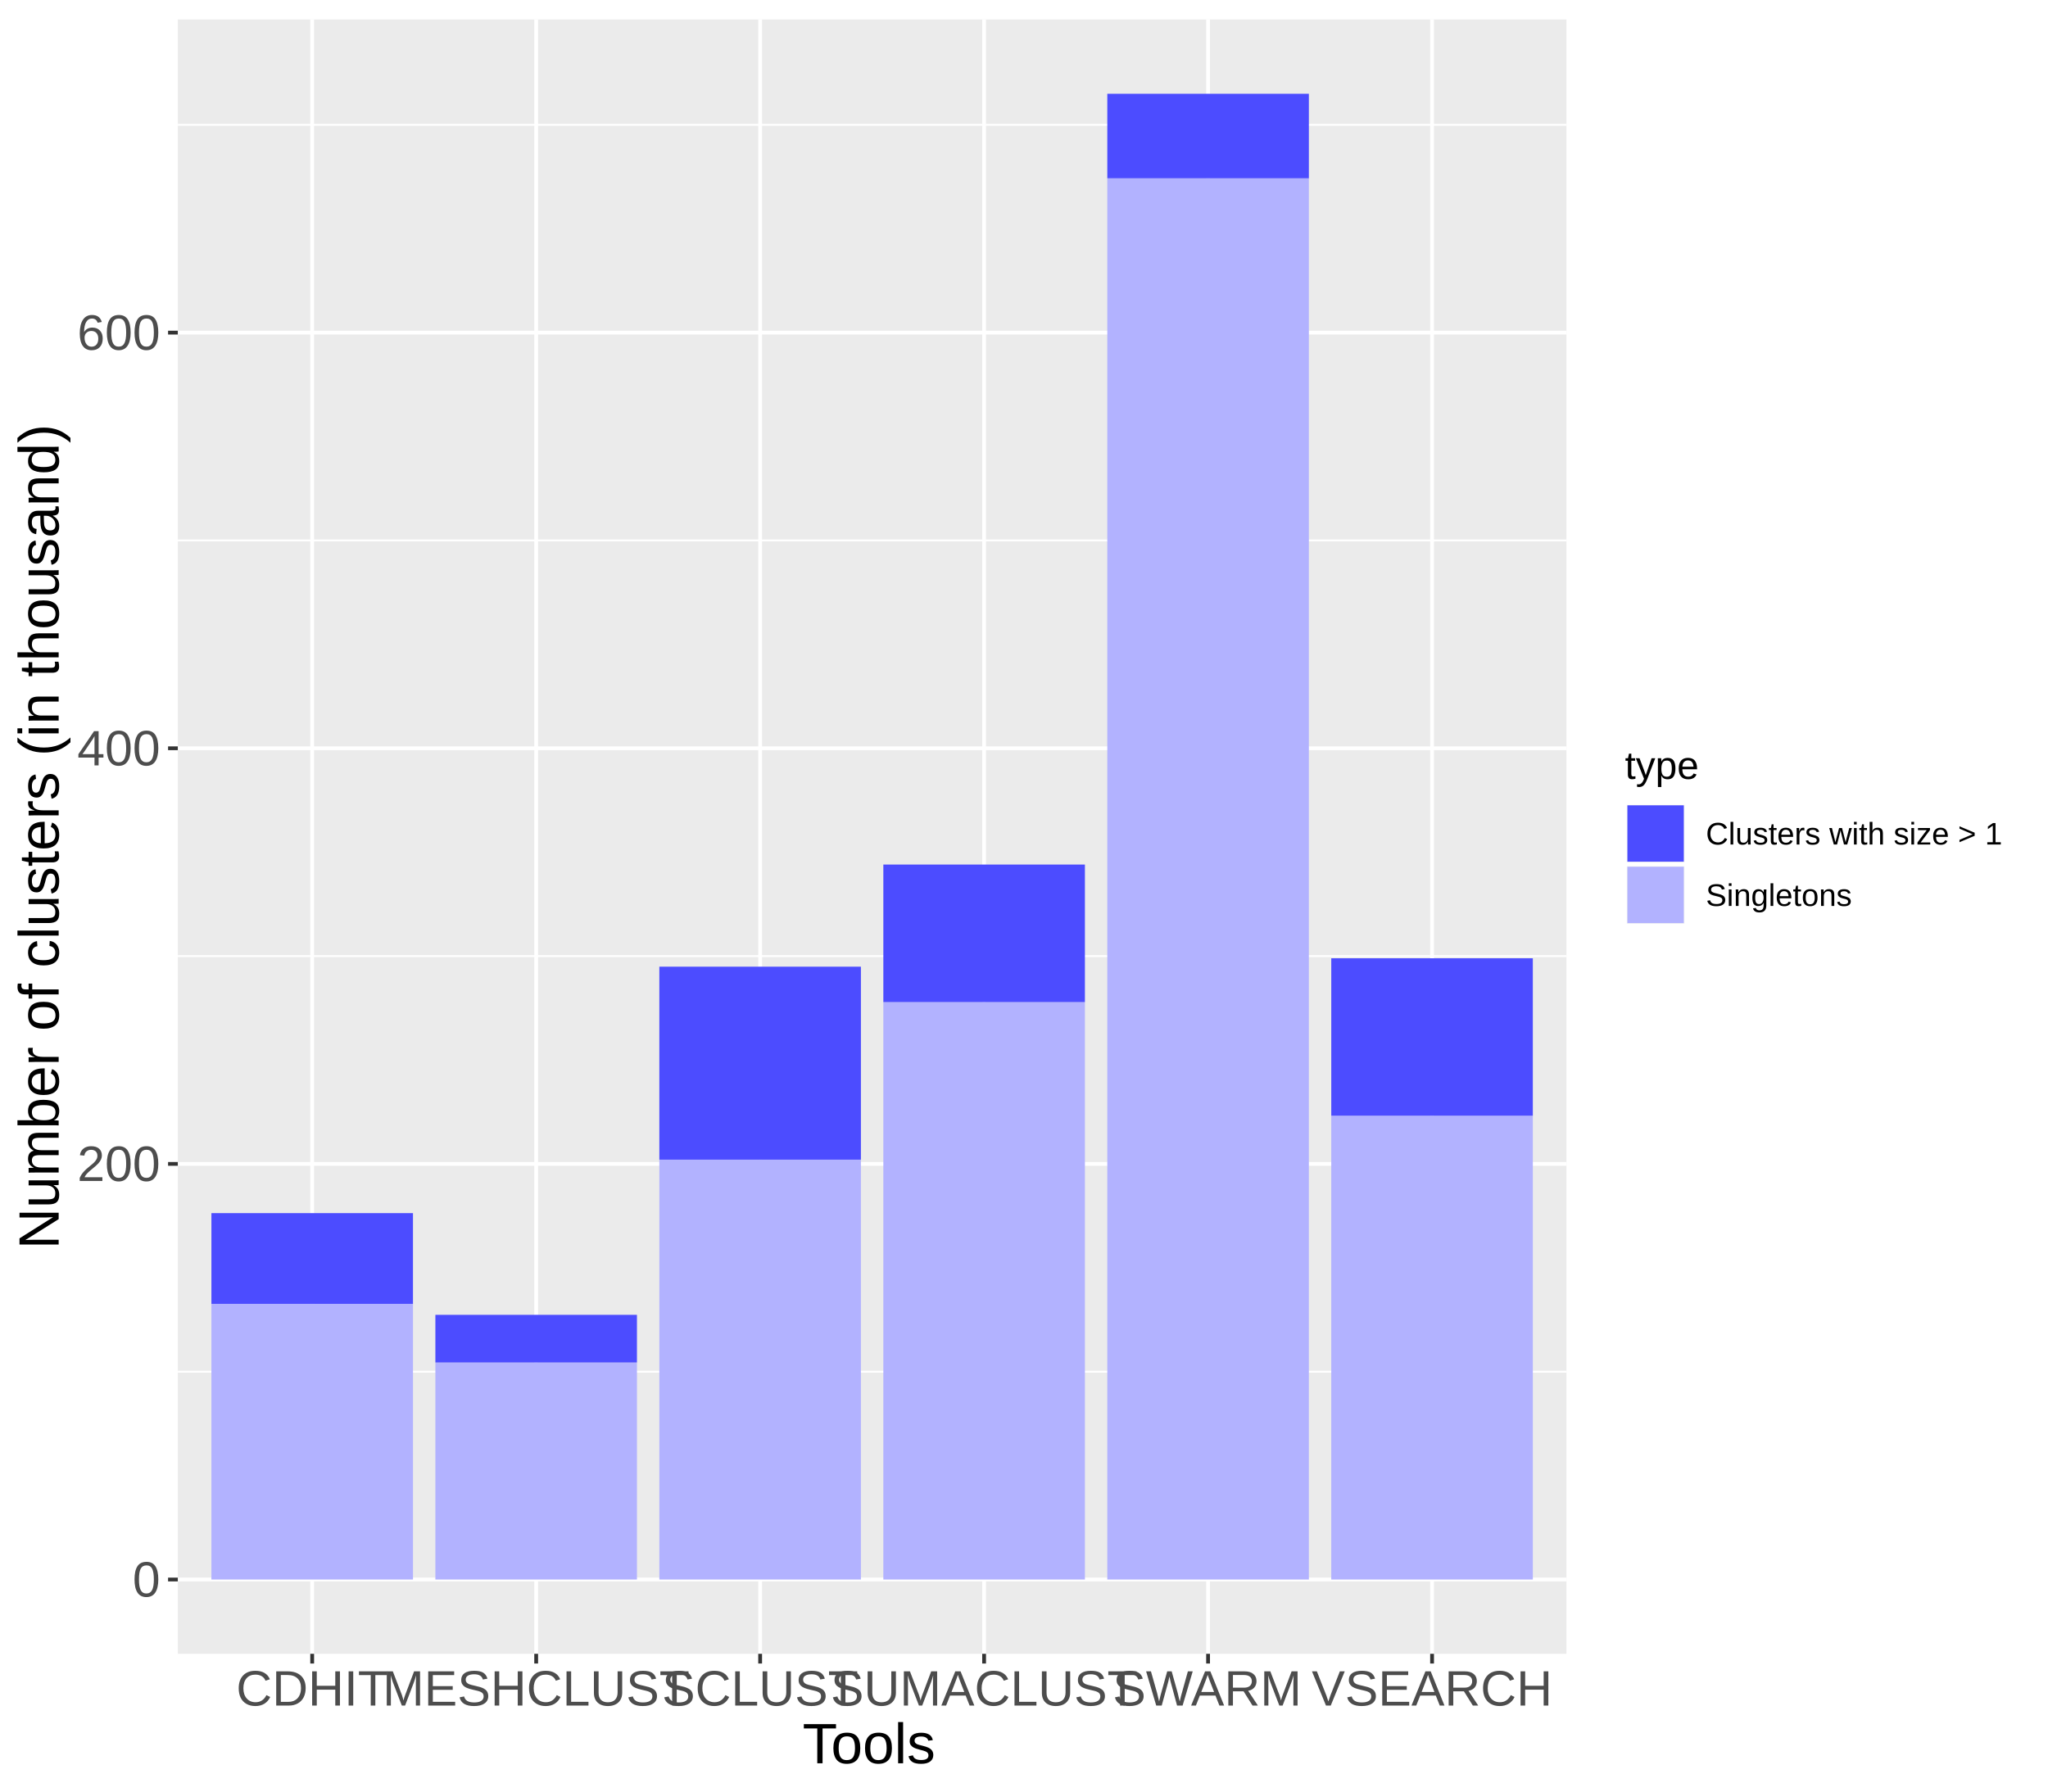
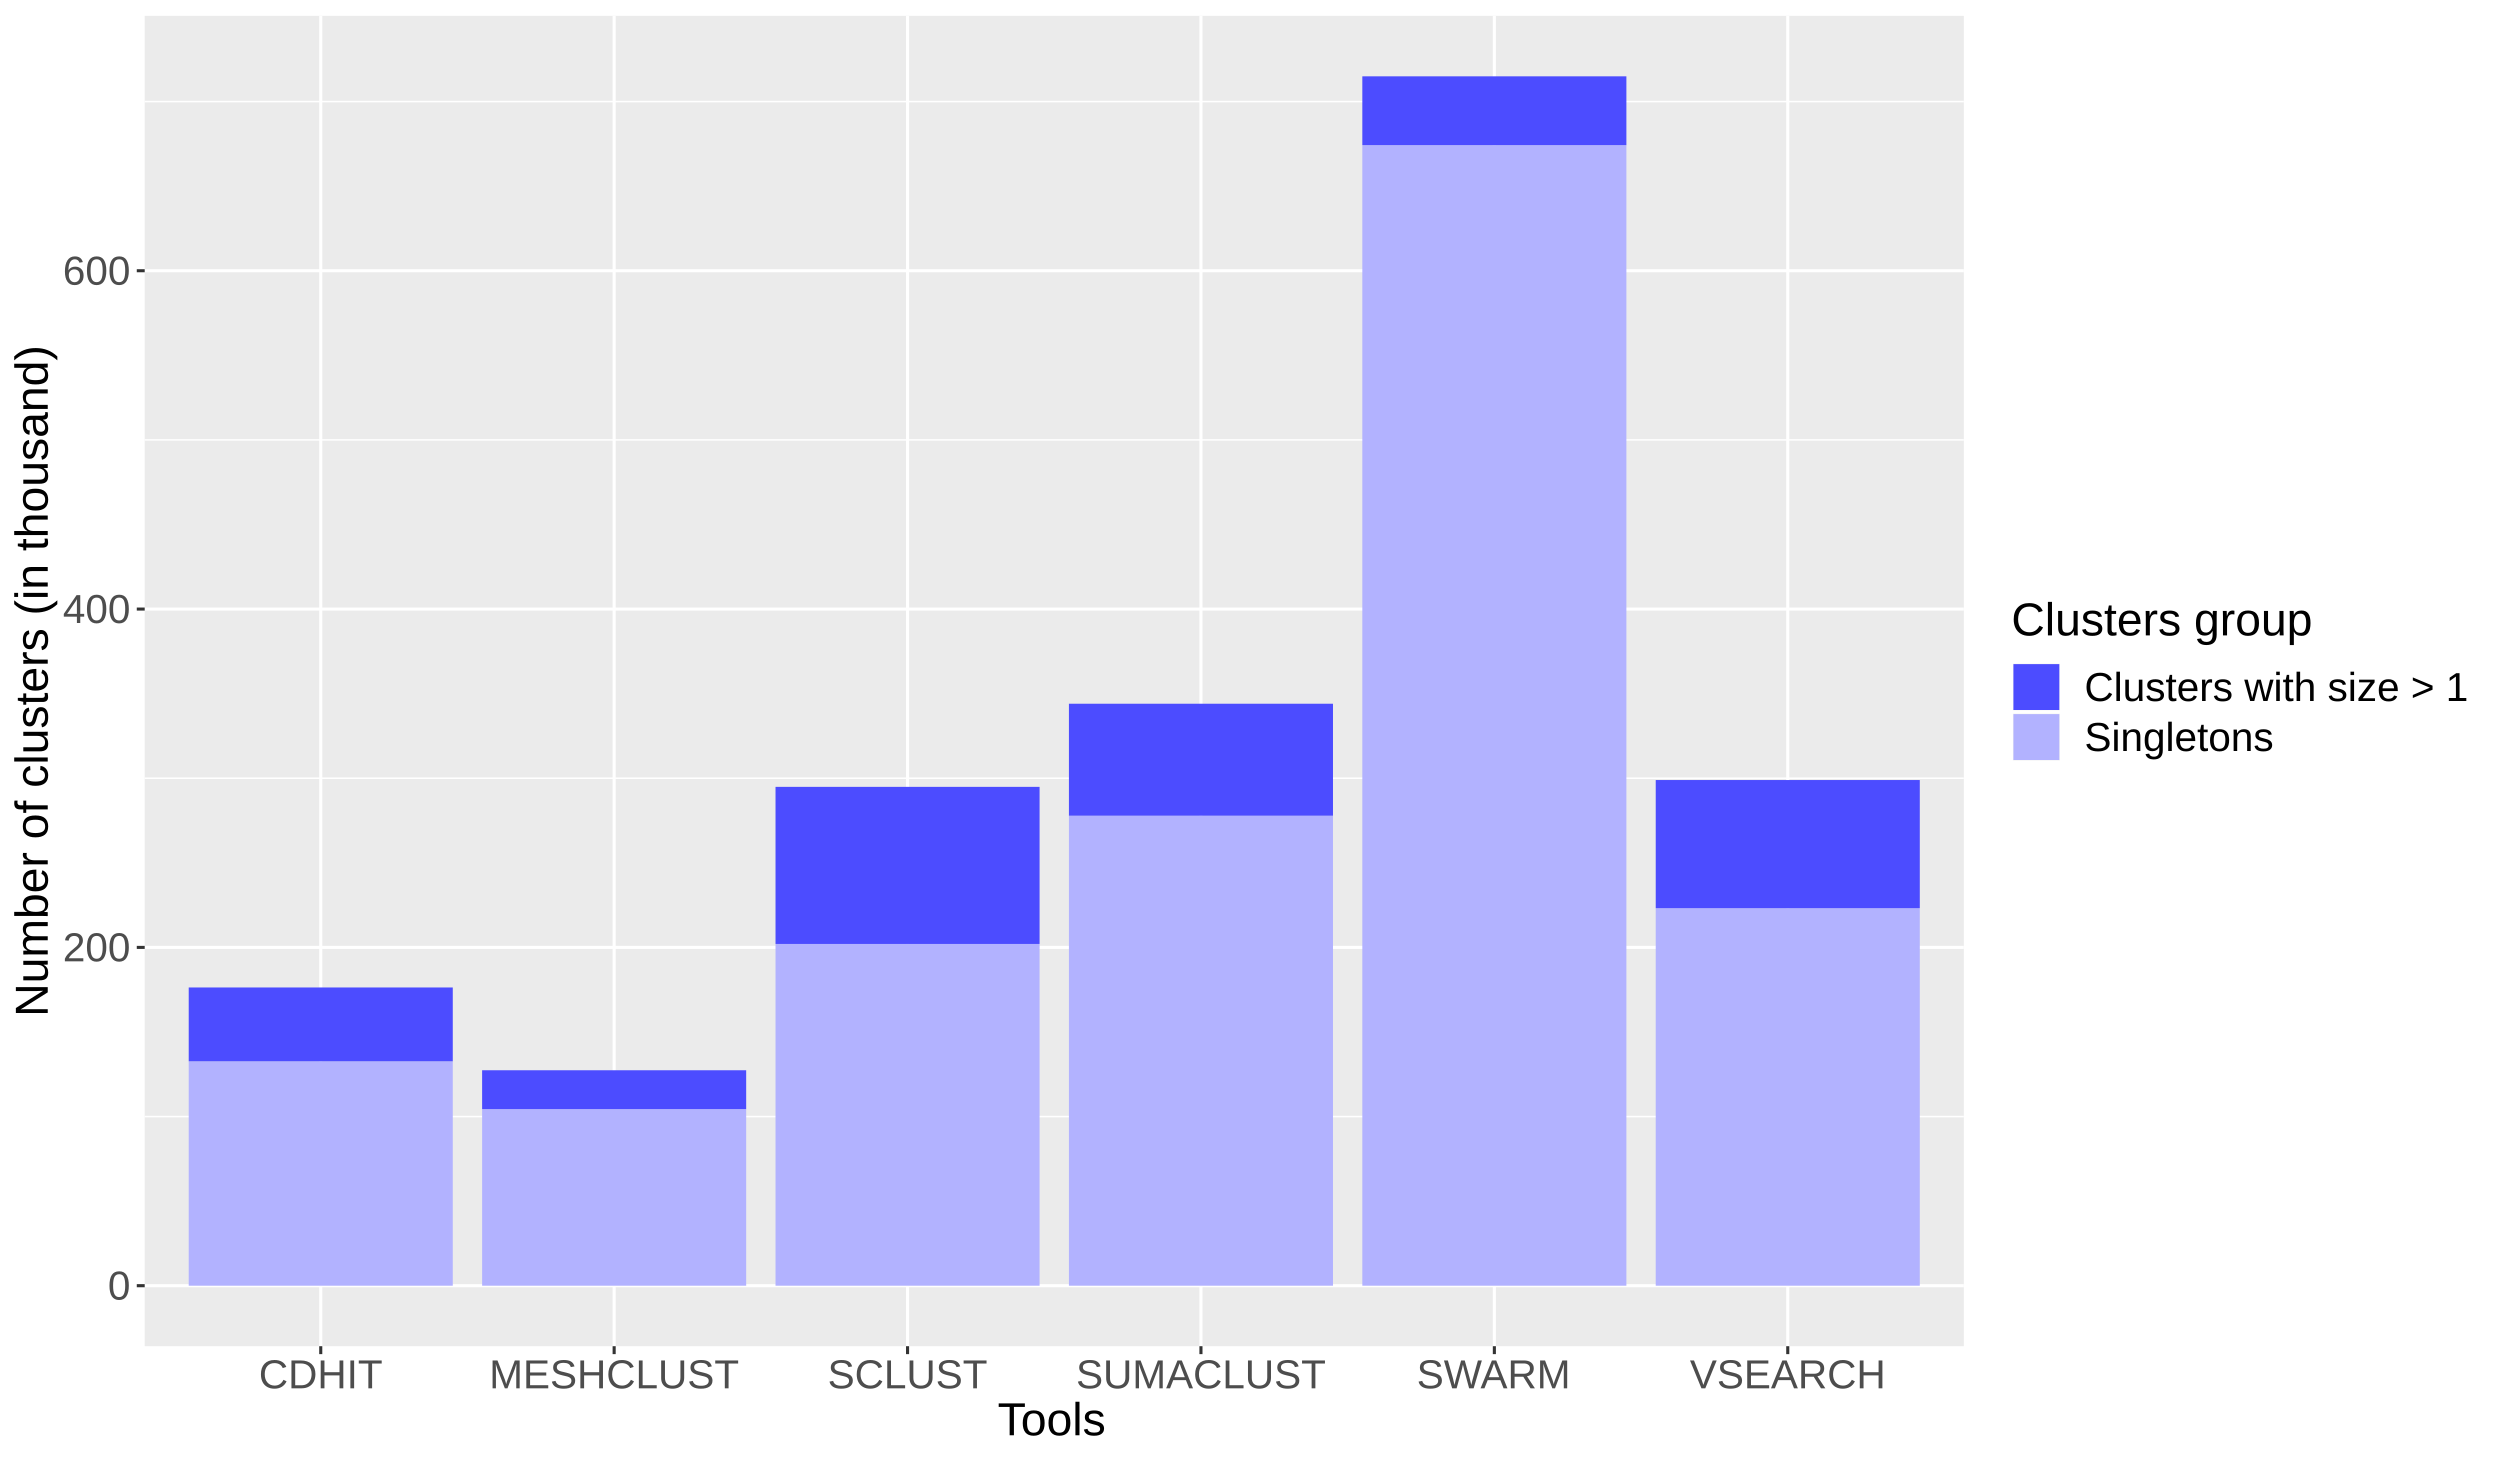
- <svg xmlns="http://www.w3.org/2000/svg" viewBox="0 0 576.00 504.00">
+ <svg xmlns="http://www.w3.org/2000/svg" viewBox="0 0 864.00 504.00">
  <defs>
    <style type="text/css">
    line, polyline, path, rect, circle {
      fill: none;
      stroke: #000000;
      stroke-linecap: round;
      stroke-linejoin: round;
      stroke-miterlimit: 10.00;
    }
  </style>
  </defs>
  <rect width="100%" height="100%" style="stroke: none; fill: #FFFFFF;" />
-   <rect x="0.00" y="0.00" width="576.00" height="504.00" style="stroke-width: 1.07; stroke: #FFFFFF; fill: #FFFFFF;" />
+   <rect x="0.00" y="0.00" width="864.00" height="504.00" style="stroke-width: 1.07; stroke: #FFFFFF; fill: #FFFFFF;" />
  <defs>
-     <clipPath id="cpNTAuMDA5MXw0NDAuNTYzfDQ2NS4yNHw1LjQ3OTQ1">
-       <rect x="50.01" y="5.48" width="390.55" height="459.76" />
+     <clipPath id="cpNTAuMDA5MXw2NzguNjk0fDQ2NS4yNHw1LjQ3OTQ1">
+       <rect x="50.01" y="5.48" width="628.69" height="459.76" />
    </clipPath>
  </defs>
-   <rect x="50.01" y="5.48" width="390.55" height="459.76" style="stroke-width: 1.07; stroke: none; fill: #EBEBEB;" clip-path="url(#cpNTAuMDA5MXw0NDAuNTYzfDQ2NS4yNHw1LjQ3OTQ1)" />
-   <polyline points="50.01,385.88 440.56,385.88 " style="stroke-width: 0.53; stroke: #FFFFFF; stroke-linecap: butt;" clip-path="url(#cpNTAuMDA5MXw0NDAuNTYzfDQ2NS4yNHw1LjQ3OTQ1)" />
-   <polyline points="50.01,268.96 440.56,268.96 " style="stroke-width: 0.53; stroke: #FFFFFF; stroke-linecap: butt;" clip-path="url(#cpNTAuMDA5MXw0NDAuNTYzfDQ2NS4yNHw1LjQ3OTQ1)" />
-   <polyline points="50.01,152.04 440.56,152.04 " style="stroke-width: 0.53; stroke: #FFFFFF; stroke-linecap: butt;" clip-path="url(#cpNTAuMDA5MXw0NDAuNTYzfDQ2NS4yNHw1LjQ3OTQ1)" />
-   <polyline points="50.01,35.11 440.56,35.11 " style="stroke-width: 0.53; stroke: #FFFFFF; stroke-linecap: butt;" clip-path="url(#cpNTAuMDA5MXw0NDAuNTYzfDQ2NS4yNHw1LjQ3OTQ1)" />
-   <polyline points="50.01,444.34 440.56,444.34 " style="stroke-width: 1.07; stroke: #FFFFFF; stroke-linecap: butt;" clip-path="url(#cpNTAuMDA5MXw0NDAuNTYzfDQ2NS4yNHw1LjQ3OTQ1)" />
-   <polyline points="50.01,327.42 440.56,327.42 " style="stroke-width: 1.07; stroke: #FFFFFF; stroke-linecap: butt;" clip-path="url(#cpNTAuMDA5MXw0NDAuNTYzfDQ2NS4yNHw1LjQ3OTQ1)" />
-   <polyline points="50.01,210.50 440.56,210.50 " style="stroke-width: 1.07; stroke: #FFFFFF; stroke-linecap: butt;" clip-path="url(#cpNTAuMDA5MXw0NDAuNTYzfDQ2NS4yNHw1LjQ3OTQ1)" />
-   <polyline points="50.01,93.57 440.56,93.57 " style="stroke-width: 1.07; stroke: #FFFFFF; stroke-linecap: butt;" clip-path="url(#cpNTAuMDA5MXw0NDAuNTYzfDQ2NS4yNHw1LjQ3OTQ1)" />
-   <polyline points="87.80,465.24 87.80,5.48 " style="stroke-width: 1.07; stroke: #FFFFFF; stroke-linecap: butt;" clip-path="url(#cpNTAuMDA5MXw0NDAuNTYzfDQ2NS4yNHw1LjQ3OTQ1)" />
-   <polyline points="150.80,465.24 150.80,5.48 " style="stroke-width: 1.07; stroke: #FFFFFF; stroke-linecap: butt;" clip-path="url(#cpNTAuMDA5MXw0NDAuNTYzfDQ2NS4yNHw1LjQ3OTQ1)" />
-   <polyline points="213.79,465.24 213.79,5.48 " style="stroke-width: 1.07; stroke: #FFFFFF; stroke-linecap: butt;" clip-path="url(#cpNTAuMDA5MXw0NDAuNTYzfDQ2NS4yNHw1LjQ3OTQ1)" />
-   <polyline points="276.78,465.24 276.78,5.48 " style="stroke-width: 1.07; stroke: #FFFFFF; stroke-linecap: butt;" clip-path="url(#cpNTAuMDA5MXw0NDAuNTYzfDQ2NS4yNHw1LjQ3OTQ1)" />
-   <polyline points="339.77,465.24 339.77,5.48 " style="stroke-width: 1.07; stroke: #FFFFFF; stroke-linecap: butt;" clip-path="url(#cpNTAuMDA5MXw0NDAuNTYzfDQ2NS4yNHw1LjQ3OTQ1)" />
-   <polyline points="402.77,465.24 402.77,5.48 " style="stroke-width: 1.07; stroke: #FFFFFF; stroke-linecap: butt;" clip-path="url(#cpNTAuMDA5MXw0NDAuNTYzfDQ2NS4yNHw1LjQ3OTQ1)" />
-   <rect x="59.46" y="366.79" width="56.69" height="77.55" style="stroke-width: 1.07; stroke: none; stroke-linecap: butt; fill: #B2B2FF;" clip-path="url(#cpNTAuMDA5MXw0NDAuNTYzfDQ2NS4yNHw1LjQ3OTQ1)" />
-   <rect x="59.46" y="341.27" width="56.69" height="25.52" style="stroke-width: 1.07; stroke: none; stroke-linecap: butt; fill: #4C4CFF;" clip-path="url(#cpNTAuMDA5MXw0NDAuNTYzfDQ2NS4yNHw1LjQ3OTQ1)" />
-   <rect x="122.45" y="383.28" width="56.69" height="61.06" style="stroke-width: 1.07; stroke: none; stroke-linecap: butt; fill: #B2B2FF;" clip-path="url(#cpNTAuMDA5MXw0NDAuNTYzfDQ2NS4yNHw1LjQ3OTQ1)" />
-   <rect x="122.45" y="369.88" width="56.69" height="13.41" style="stroke-width: 1.07; stroke: none; stroke-linecap: butt; fill: #4C4CFF;" clip-path="url(#cpNTAuMDA5MXw0NDAuNTYzfDQ2NS4yNHw1LjQ3OTQ1)" />
-   <rect x="185.44" y="326.24" width="56.69" height="118.10" style="stroke-width: 1.07; stroke: none; stroke-linecap: butt; fill: #B2B2FF;" clip-path="url(#cpNTAuMDA5MXw0NDAuNTYzfDQ2NS4yNHw1LjQ3OTQ1)" />
-   <rect x="185.44" y="271.94" width="56.69" height="54.29" style="stroke-width: 1.07; stroke: none; stroke-linecap: butt; fill: #4C4CFF;" clip-path="url(#cpNTAuMDA5MXw0NDAuNTYzfDQ2NS4yNHw1LjQ3OTQ1)" />
-   <rect x="248.44" y="281.92" width="56.69" height="162.42" style="stroke-width: 1.07; stroke: none; stroke-linecap: butt; fill: #B2B2FF;" clip-path="url(#cpNTAuMDA5MXw0NDAuNTYzfDQ2NS4yNHw1LjQ3OTQ1)" />
-   <rect x="248.44" y="243.21" width="56.69" height="38.70" style="stroke-width: 1.07; stroke: none; stroke-linecap: butt; fill: #4C4CFF;" clip-path="url(#cpNTAuMDA5MXw0NDAuNTYzfDQ2NS4yNHw1LjQ3OTQ1)" />
-   <rect x="311.43" y="50.16" width="56.69" height="394.18" style="stroke-width: 1.07; stroke: none; stroke-linecap: butt; fill: #B2B2FF;" clip-path="url(#cpNTAuMDA5MXw0NDAuNTYzfDQ2NS4yNHw1LjQ3OTQ1)" />
-   <rect x="311.43" y="26.38" width="56.69" height="23.78" style="stroke-width: 1.07; stroke: none; stroke-linecap: butt; fill: #4C4CFF;" clip-path="url(#cpNTAuMDA5MXw0NDAuNTYzfDQ2NS4yNHw1LjQ3OTQ1)" />
-   <rect x="374.42" y="313.85" width="56.69" height="130.49" style="stroke-width: 1.07; stroke: none; stroke-linecap: butt; fill: #B2B2FF;" clip-path="url(#cpNTAuMDA5MXw0NDAuNTYzfDQ2NS4yNHw1LjQ3OTQ1)" />
-   <rect x="374.42" y="269.58" width="56.69" height="44.28" style="stroke-width: 1.07; stroke: none; stroke-linecap: butt; fill: #4C4CFF;" clip-path="url(#cpNTAuMDA5MXw0NDAuNTYzfDQ2NS4yNHw1LjQ3OTQ1)" />
+   <rect x="50.01" y="5.48" width="628.69" height="459.76" style="stroke-width: 1.07; stroke: none; fill: #EBEBEB;" clip-path="url(#cpNTAuMDA5MXw2NzguNjk0fDQ2NS4yNHw1LjQ3OTQ1)" />
+   <polyline points="50.01,385.88 678.69,385.88 " style="stroke-width: 0.53; stroke: #FFFFFF; stroke-linecap: butt;" clip-path="url(#cpNTAuMDA5MXw2NzguNjk0fDQ2NS4yNHw1LjQ3OTQ1)" />
+   <polyline points="50.01,268.96 678.69,268.96 " style="stroke-width: 0.53; stroke: #FFFFFF; stroke-linecap: butt;" clip-path="url(#cpNTAuMDA5MXw2NzguNjk0fDQ2NS4yNHw1LjQ3OTQ1)" />
+   <polyline points="50.01,152.04 678.69,152.04 " style="stroke-width: 0.53; stroke: #FFFFFF; stroke-linecap: butt;" clip-path="url(#cpNTAuMDA5MXw2NzguNjk0fDQ2NS4yNHw1LjQ3OTQ1)" />
+   <polyline points="50.01,35.11 678.69,35.11 " style="stroke-width: 0.53; stroke: #FFFFFF; stroke-linecap: butt;" clip-path="url(#cpNTAuMDA5MXw2NzguNjk0fDQ2NS4yNHw1LjQ3OTQ1)" />
+   <polyline points="50.01,444.34 678.69,444.34 " style="stroke-width: 1.07; stroke: #FFFFFF; stroke-linecap: butt;" clip-path="url(#cpNTAuMDA5MXw2NzguNjk0fDQ2NS4yNHw1LjQ3OTQ1)" />
+   <polyline points="50.01,327.42 678.69,327.42 " style="stroke-width: 1.07; stroke: #FFFFFF; stroke-linecap: butt;" clip-path="url(#cpNTAuMDA5MXw2NzguNjk0fDQ2NS4yNHw1LjQ3OTQ1)" />
+   <polyline points="50.01,210.50 678.69,210.50 " style="stroke-width: 1.07; stroke: #FFFFFF; stroke-linecap: butt;" clip-path="url(#cpNTAuMDA5MXw2NzguNjk0fDQ2NS4yNHw1LjQ3OTQ1)" />
+   <polyline points="50.01,93.57 678.69,93.57 " style="stroke-width: 1.07; stroke: #FFFFFF; stroke-linecap: butt;" clip-path="url(#cpNTAuMDA5MXw2NzguNjk0fDQ2NS4yNHw1LjQ3OTQ1)" />
+   <polyline points="110.85,465.24 110.85,5.48 " style="stroke-width: 1.07; stroke: #FFFFFF; stroke-linecap: butt;" clip-path="url(#cpNTAuMDA5MXw2NzguNjk0fDQ2NS4yNHw1LjQ3OTQ1)" />
+   <polyline points="212.25,465.24 212.25,5.48 " style="stroke-width: 1.07; stroke: #FFFFFF; stroke-linecap: butt;" clip-path="url(#cpNTAuMDA5MXw2NzguNjk0fDQ2NS4yNHw1LjQ3OTQ1)" />
+   <polyline points="313.65,465.24 313.65,5.48 " style="stroke-width: 1.07; stroke: #FFFFFF; stroke-linecap: butt;" clip-path="url(#cpNTAuMDA5MXw2NzguNjk0fDQ2NS4yNHw1LjQ3OTQ1)" />
+   <polyline points="415.05,465.24 415.05,5.48 " style="stroke-width: 1.07; stroke: #FFFFFF; stroke-linecap: butt;" clip-path="url(#cpNTAuMDA5MXw2NzguNjk0fDQ2NS4yNHw1LjQ3OTQ1)" />
+   <polyline points="516.45,465.24 516.45,5.48 " style="stroke-width: 1.07; stroke: #FFFFFF; stroke-linecap: butt;" clip-path="url(#cpNTAuMDA5MXw2NzguNjk0fDQ2NS4yNHw1LjQ3OTQ1)" />
+   <polyline points="617.85,465.24 617.85,5.48 " style="stroke-width: 1.07; stroke: #FFFFFF; stroke-linecap: butt;" clip-path="url(#cpNTAuMDA5MXw2NzguNjk0fDQ2NS4yNHw1LjQ3OTQ1)" />
+   <rect x="65.22" y="366.79" width="91.26" height="77.55" style="stroke-width: 1.07; stroke: none; stroke-linecap: butt; fill: #B2B2FF;" clip-path="url(#cpNTAuMDA5MXw2NzguNjk0fDQ2NS4yNHw1LjQ3OTQ1)" />
+   <rect x="65.22" y="341.27" width="91.26" height="25.52" style="stroke-width: 1.07; stroke: none; stroke-linecap: butt; fill: #4C4CFF;" clip-path="url(#cpNTAuMDA5MXw2NzguNjk0fDQ2NS4yNHw1LjQ3OTQ1)" />
+   <rect x="166.62" y="383.28" width="91.26" height="61.06" style="stroke-width: 1.07; stroke: none; stroke-linecap: butt; fill: #B2B2FF;" clip-path="url(#cpNTAuMDA5MXw2NzguNjk0fDQ2NS4yNHw1LjQ3OTQ1)" />
+   <rect x="166.62" y="369.88" width="91.26" height="13.41" style="stroke-width: 1.07; stroke: none; stroke-linecap: butt; fill: #4C4CFF;" clip-path="url(#cpNTAuMDA5MXw2NzguNjk0fDQ2NS4yNHw1LjQ3OTQ1)" />
+   <rect x="268.02" y="326.24" width="91.26" height="118.10" style="stroke-width: 1.07; stroke: none; stroke-linecap: butt; fill: #B2B2FF;" clip-path="url(#cpNTAuMDA5MXw2NzguNjk0fDQ2NS4yNHw1LjQ3OTQ1)" />
+   <rect x="268.02" y="271.94" width="91.26" height="54.29" style="stroke-width: 1.07; stroke: none; stroke-linecap: butt; fill: #4C4CFF;" clip-path="url(#cpNTAuMDA5MXw2NzguNjk0fDQ2NS4yNHw1LjQ3OTQ1)" />
+   <rect x="369.42" y="281.92" width="91.26" height="162.42" style="stroke-width: 1.07; stroke: none; stroke-linecap: butt; fill: #B2B2FF;" clip-path="url(#cpNTAuMDA5MXw2NzguNjk0fDQ2NS4yNHw1LjQ3OTQ1)" />
+   <rect x="369.42" y="243.21" width="91.26" height="38.70" style="stroke-width: 1.07; stroke: none; stroke-linecap: butt; fill: #4C4CFF;" clip-path="url(#cpNTAuMDA5MXw2NzguNjk0fDQ2NS4yNHw1LjQ3OTQ1)" />
+   <rect x="470.82" y="50.16" width="91.26" height="394.18" style="stroke-width: 1.07; stroke: none; stroke-linecap: butt; fill: #B2B2FF;" clip-path="url(#cpNTAuMDA5MXw2NzguNjk0fDQ2NS4yNHw1LjQ3OTQ1)" />
+   <rect x="470.82" y="26.38" width="91.26" height="23.78" style="stroke-width: 1.07; stroke: none; stroke-linecap: butt; fill: #4C4CFF;" clip-path="url(#cpNTAuMDA5MXw2NzguNjk0fDQ2NS4yNHw1LjQ3OTQ1)" />
+   <rect x="572.22" y="313.85" width="91.26" height="130.49" style="stroke-width: 1.07; stroke: none; stroke-linecap: butt; fill: #B2B2FF;" clip-path="url(#cpNTAuMDA5MXw2NzguNjk0fDQ2NS4yNHw1LjQ3OTQ1)" />
+   <rect x="572.22" y="269.58" width="91.26" height="44.28" style="stroke-width: 1.07; stroke: none; stroke-linecap: butt; fill: #4C4CFF;" clip-path="url(#cpNTAuMDA5MXw2NzguNjk0fDQ2NS4yNHw1LjQ3OTQ1)" />
  <defs>
-     <clipPath id="cpMHw1NzZ8NTA0fDA=">
-       <rect x="0.00" y="0.00" width="576.00" height="504.00" />
+     <clipPath id="cpMHw4NjR8NTA0fDA=">
+       <rect x="0.00" y="0.00" width="864.00" height="504.00" />
    </clipPath>
  </defs>
-   <g clip-path="url(#cpMHw1NzZ8NTA0fDA=)">
+   <g clip-path="url(#cpMHw4NjR8NTA0fDA=)">
    <text x="37.29" y="449.15" style="font-size: 14.00px; fill: #4D4D4D; font-family: Liberation Sans;" textLength="7.79px" lengthAdjust="spacingAndGlyphs">0</text>
  </g>
-   <g clip-path="url(#cpMHw1NzZ8NTA0fDA=)">
+   <g clip-path="url(#cpMHw4NjR8NTA0fDA=)">
    <text x="21.72" y="332.23" style="font-size: 14.00px; fill: #4D4D4D; font-family: Liberation Sans;" textLength="23.36px" lengthAdjust="spacingAndGlyphs">200</text>
  </g>
-   <g clip-path="url(#cpMHw1NzZ8NTA0fDA=)">
+   <g clip-path="url(#cpMHw4NjR8NTA0fDA=)">
    <text x="21.72" y="215.31" style="font-size: 14.00px; fill: #4D4D4D; font-family: Liberation Sans;" textLength="23.36px" lengthAdjust="spacingAndGlyphs">400</text>
  </g>
-   <g clip-path="url(#cpMHw1NzZ8NTA0fDA=)">
+   <g clip-path="url(#cpMHw4NjR8NTA0fDA=)">
    <text x="21.72" y="98.39" style="font-size: 14.00px; fill: #4D4D4D; font-family: Liberation Sans;" textLength="23.36px" lengthAdjust="spacingAndGlyphs">600</text>
  </g>
-   <polyline points="47.27,444.34 50.01,444.34 " style="stroke-width: 1.07; stroke: #333333; stroke-linecap: butt;" clip-path="url(#cpMHw1NzZ8NTA0fDA=)" />
-   <polyline points="47.27,327.42 50.01,327.42 " style="stroke-width: 1.07; stroke: #333333; stroke-linecap: butt;" clip-path="url(#cpMHw1NzZ8NTA0fDA=)" />
-   <polyline points="47.27,210.50 50.01,210.50 " style="stroke-width: 1.07; stroke: #333333; stroke-linecap: butt;" clip-path="url(#cpMHw1NzZ8NTA0fDA=)" />
-   <polyline points="47.27,93.57 50.01,93.57 " style="stroke-width: 1.07; stroke: #333333; stroke-linecap: butt;" clip-path="url(#cpMHw1NzZ8NTA0fDA=)" />
-   <polyline points="87.80,467.98 87.80,465.24 " style="stroke-width: 1.07; stroke: #333333; stroke-linecap: butt;" clip-path="url(#cpMHw1NzZ8NTA0fDA=)" />
-   <polyline points="150.80,467.98 150.80,465.24 " style="stroke-width: 1.07; stroke: #333333; stroke-linecap: butt;" clip-path="url(#cpMHw1NzZ8NTA0fDA=)" />
-   <polyline points="213.79,467.98 213.79,465.24 " style="stroke-width: 1.07; stroke: #333333; stroke-linecap: butt;" clip-path="url(#cpMHw1NzZ8NTA0fDA=)" />
-   <polyline points="276.78,467.98 276.78,465.24 " style="stroke-width: 1.07; stroke: #333333; stroke-linecap: butt;" clip-path="url(#cpMHw1NzZ8NTA0fDA=)" />
-   <polyline points="339.77,467.98 339.77,465.24 " style="stroke-width: 1.07; stroke: #333333; stroke-linecap: butt;" clip-path="url(#cpMHw1NzZ8NTA0fDA=)" />
-   <polyline points="402.77,467.98 402.77,465.24 " style="stroke-width: 1.07; stroke: #333333; stroke-linecap: butt;" clip-path="url(#cpMHw1NzZ8NTA0fDA=)" />
-   <g clip-path="url(#cpMHw1NzZ8NTA0fDA=)">
-     <text x="66.42" y="479.80" style="font-size: 14.00px; fill: #4D4D4D; font-family: Liberation Sans;" textLength="42.77px" lengthAdjust="spacingAndGlyphs">CDHIT</text>
+   <polyline points="47.27,444.34 50.01,444.34 " style="stroke-width: 1.07; stroke: #333333; stroke-linecap: butt;" clip-path="url(#cpMHw4NjR8NTA0fDA=)" />
+   <polyline points="47.27,327.42 50.01,327.42 " style="stroke-width: 1.07; stroke: #333333; stroke-linecap: butt;" clip-path="url(#cpMHw4NjR8NTA0fDA=)" />
+   <polyline points="47.27,210.50 50.01,210.50 " style="stroke-width: 1.07; stroke: #333333; stroke-linecap: butt;" clip-path="url(#cpMHw4NjR8NTA0fDA=)" />
+   <polyline points="47.27,93.57 50.01,93.57 " style="stroke-width: 1.07; stroke: #333333; stroke-linecap: butt;" clip-path="url(#cpMHw4NjR8NTA0fDA=)" />
+   <polyline points="110.85,467.98 110.85,465.24 " style="stroke-width: 1.07; stroke: #333333; stroke-linecap: butt;" clip-path="url(#cpMHw4NjR8NTA0fDA=)" />
+   <polyline points="212.25,467.98 212.25,465.24 " style="stroke-width: 1.07; stroke: #333333; stroke-linecap: butt;" clip-path="url(#cpMHw4NjR8NTA0fDA=)" />
+   <polyline points="313.65,467.98 313.65,465.24 " style="stroke-width: 1.07; stroke: #333333; stroke-linecap: butt;" clip-path="url(#cpMHw4NjR8NTA0fDA=)" />
+   <polyline points="415.05,467.98 415.05,465.24 " style="stroke-width: 1.07; stroke: #333333; stroke-linecap: butt;" clip-path="url(#cpMHw4NjR8NTA0fDA=)" />
+   <polyline points="516.45,467.98 516.45,465.24 " style="stroke-width: 1.07; stroke: #333333; stroke-linecap: butt;" clip-path="url(#cpMHw4NjR8NTA0fDA=)" />
+   <polyline points="617.85,467.98 617.85,465.24 " style="stroke-width: 1.07; stroke: #333333; stroke-linecap: butt;" clip-path="url(#cpMHw4NjR8NTA0fDA=)" />
+   <g clip-path="url(#cpMHw4NjR8NTA0fDA=)">
+     <text x="89.46" y="479.80" style="font-size: 14.00px; fill: #4D4D4D; font-family: Liberation Sans;" textLength="42.77px" lengthAdjust="spacingAndGlyphs">CDHIT</text>
  </g>
-   <g clip-path="url(#cpMHw1NzZ8NTA0fDA=)">
-     <text x="107.62" y="479.80" style="font-size: 14.00px; fill: #4D4D4D; font-family: Liberation Sans;" textLength="86.34px" lengthAdjust="spacingAndGlyphs">MESHCLUST</text>
+   <g clip-path="url(#cpMHw4NjR8NTA0fDA=)">
+     <text x="169.08" y="479.80" style="font-size: 14.00px; fill: #4D4D4D; font-family: Liberation Sans;" textLength="86.34px" lengthAdjust="spacingAndGlyphs">MESHCLUST</text>
  </g>
-   <g clip-path="url(#cpMHw1NzZ8NTA0fDA=)">
-     <text x="186.17" y="479.80" style="font-size: 14.00px; fill: #4D4D4D; font-family: Liberation Sans;" textLength="55.23px" lengthAdjust="spacingAndGlyphs">SCLUST</text>
+   <g clip-path="url(#cpMHw4NjR8NTA0fDA=)">
+     <text x="286.03" y="479.80" style="font-size: 14.00px; fill: #4D4D4D; font-family: Liberation Sans;" textLength="55.23px" lengthAdjust="spacingAndGlyphs">SCLUST</text>
  </g>
-   <g clip-path="url(#cpMHw1NzZ8NTA0fDA=)">
-     <text x="233.61" y="479.80" style="font-size: 14.00px; fill: #4D4D4D; font-family: Liberation Sans;" textLength="86.34px" lengthAdjust="spacingAndGlyphs">SUMACLUST</text>
+   <g clip-path="url(#cpMHw4NjR8NTA0fDA=)">
+     <text x="371.88" y="479.80" style="font-size: 14.00px; fill: #4D4D4D; font-family: Liberation Sans;" textLength="86.34px" lengthAdjust="spacingAndGlyphs">SUMACLUST</text>
  </g>
-   <g clip-path="url(#cpMHw1NzZ8NTA0fDA=)">
-     <text x="312.94" y="479.80" style="font-size: 14.00px; fill: #4D4D4D; font-family: Liberation Sans;" textLength="53.66px" lengthAdjust="spacingAndGlyphs">SWARM</text>
+   <g clip-path="url(#cpMHw4NjR8NTA0fDA=)">
+     <text x="489.62" y="479.80" style="font-size: 14.00px; fill: #4D4D4D; font-family: Liberation Sans;" textLength="53.66px" lengthAdjust="spacingAndGlyphs">SWARM</text>
  </g>
-   <g clip-path="url(#cpMHw1NzZ8NTA0fDA=)">
-     <text x="368.93" y="479.80" style="font-size: 14.00px; fill: #4D4D4D; font-family: Liberation Sans;" textLength="67.68px" lengthAdjust="spacingAndGlyphs">VSEARCH</text>
+   <g clip-path="url(#cpMHw4NjR8NTA0fDA=)">
+     <text x="584.01" y="479.80" style="font-size: 14.00px; fill: #4D4D4D; font-family: Liberation Sans;" textLength="67.68px" lengthAdjust="spacingAndGlyphs">VSEARCH</text>
  </g>
-   <g clip-path="url(#cpMHw1NzZ8NTA0fDA=)">
-     <text x="225.72" y="496.04" style="font-size: 16.00px; font-family: Liberation Sans;" textLength="39.12px" lengthAdjust="spacingAndGlyphs">Tools</text>
+   <g clip-path="url(#cpMHw4NjR8NTA0fDA=)">
+     <text x="344.79" y="496.04" style="font-size: 16.00px; font-family: Liberation Sans;" textLength="39.12px" lengthAdjust="spacingAndGlyphs">Tools</text>
  </g>
-   <g clip-path="url(#cpMHw1NzZ8NTA0fDA=)">
+   <g clip-path="url(#cpMHw4NjR8NTA0fDA=)">
    <text transform="translate(16.50,351.41) rotate(-90)" style="font-size: 16.00px; font-family: Liberation Sans;" textLength="232.10px" lengthAdjust="spacingAndGlyphs">Number of clusters (in thousand)</text>
  </g>
-   <rect x="451.52" y="204.84" width="119.00" height="61.05" style="stroke-width: 1.07; stroke: none; fill: #FFFFFF;" clip-path="url(#cpMHw1NzZ8NTA0fDA=)" />
-   <g clip-path="url(#cpMHw1NzZ8NTA0fDA=)">
-     <text x="457.00" y="219.12" style="font-size: 11.00px; font-family: Liberation Sans;" textLength="20.79px" lengthAdjust="spacingAndGlyphs">type</text>
+   <rect x="689.65" y="201.87" width="168.87" height="66.99" style="stroke-width: 1.07; stroke: none; fill: #FFFFFF;" clip-path="url(#cpMHw4NjR8NTA0fDA=)" />
+   <g clip-path="url(#cpMHw4NjR8NTA0fDA=)">
+     <text x="695.13" y="219.60" style="font-size: 16.00px; font-family: Liberation Sans;" textLength="104.05px" lengthAdjust="spacingAndGlyphs">Clusters group</text>
  </g>
-   <rect x="457.00" y="225.84" width="17.28" height="17.28" style="stroke-width: 1.07; stroke: #FFFFFF; fill: #F2F2F2;" clip-path="url(#cpMHw1NzZ8NTA0fDA=)" />
-   <rect x="457.71" y="226.55" width="15.86" height="15.86" style="stroke-width: 1.07; stroke: none; stroke-linejoin: miter; fill: #4C4CFF;" clip-path="url(#cpMHw1NzZ8NTA0fDA=)" />
-   <rect x="457.00" y="243.12" width="17.28" height="17.28" style="stroke-width: 1.07; stroke: #FFFFFF; fill: #F2F2F2;" clip-path="url(#cpMHw1NzZ8NTA0fDA=)" />
-   <rect x="457.71" y="243.83" width="15.86" height="15.86" style="stroke-width: 1.07; stroke: none; stroke-linejoin: miter; fill: #B2B2FF;" clip-path="url(#cpMHw1NzZ8NTA0fDA=)" />
-   <g clip-path="url(#cpMHw1NzZ8NTA0fDA=)">
-     <text x="479.76" y="237.58" style="font-size: 8.80px; font-family: Liberation Sans;" textLength="85.28px" lengthAdjust="spacingAndGlyphs">Clusters with size &gt; 1</text>
+   <rect x="695.13" y="228.81" width="17.28" height="17.28" style="stroke-width: 1.07; stroke: #FFFFFF; fill: #F2F2F2;" clip-path="url(#cpMHw4NjR8NTA0fDA=)" />
+   <rect x="695.84" y="229.52" width="15.86" height="15.86" style="stroke-width: 1.07; stroke: none; stroke-linejoin: miter; fill: #4C4CFF;" clip-path="url(#cpMHw4NjR8NTA0fDA=)" />
+   <rect x="695.13" y="246.09" width="17.28" height="17.28" style="stroke-width: 1.07; stroke: #FFFFFF; fill: #F2F2F2;" clip-path="url(#cpMHw4NjR8NTA0fDA=)" />
+   <rect x="695.84" y="246.80" width="15.86" height="15.86" style="stroke-width: 1.07; stroke: none; stroke-linejoin: miter; fill: #B2B2FF;" clip-path="url(#cpMHw4NjR8NTA0fDA=)" />
+   <g clip-path="url(#cpMHw4NjR8NTA0fDA=)">
+     <text x="720.38" y="242.27" style="font-size: 14.00px; font-family: Liberation Sans;" textLength="132.66px" lengthAdjust="spacingAndGlyphs">Clusters with size &gt; 1</text>
  </g>
-   <g clip-path="url(#cpMHw1NzZ8NTA0fDA=)">
-     <text x="479.76" y="254.86" style="font-size: 8.80px; font-family: Liberation Sans;" textLength="42.03px" lengthAdjust="spacingAndGlyphs">Singletons</text>
+   <g clip-path="url(#cpMHw4NjR8NTA0fDA=)">
+     <text x="720.38" y="259.55" style="font-size: 14.00px; font-family: Liberation Sans;" textLength="65.38px" lengthAdjust="spacingAndGlyphs">Singletons</text>
  </g>
</svg>
